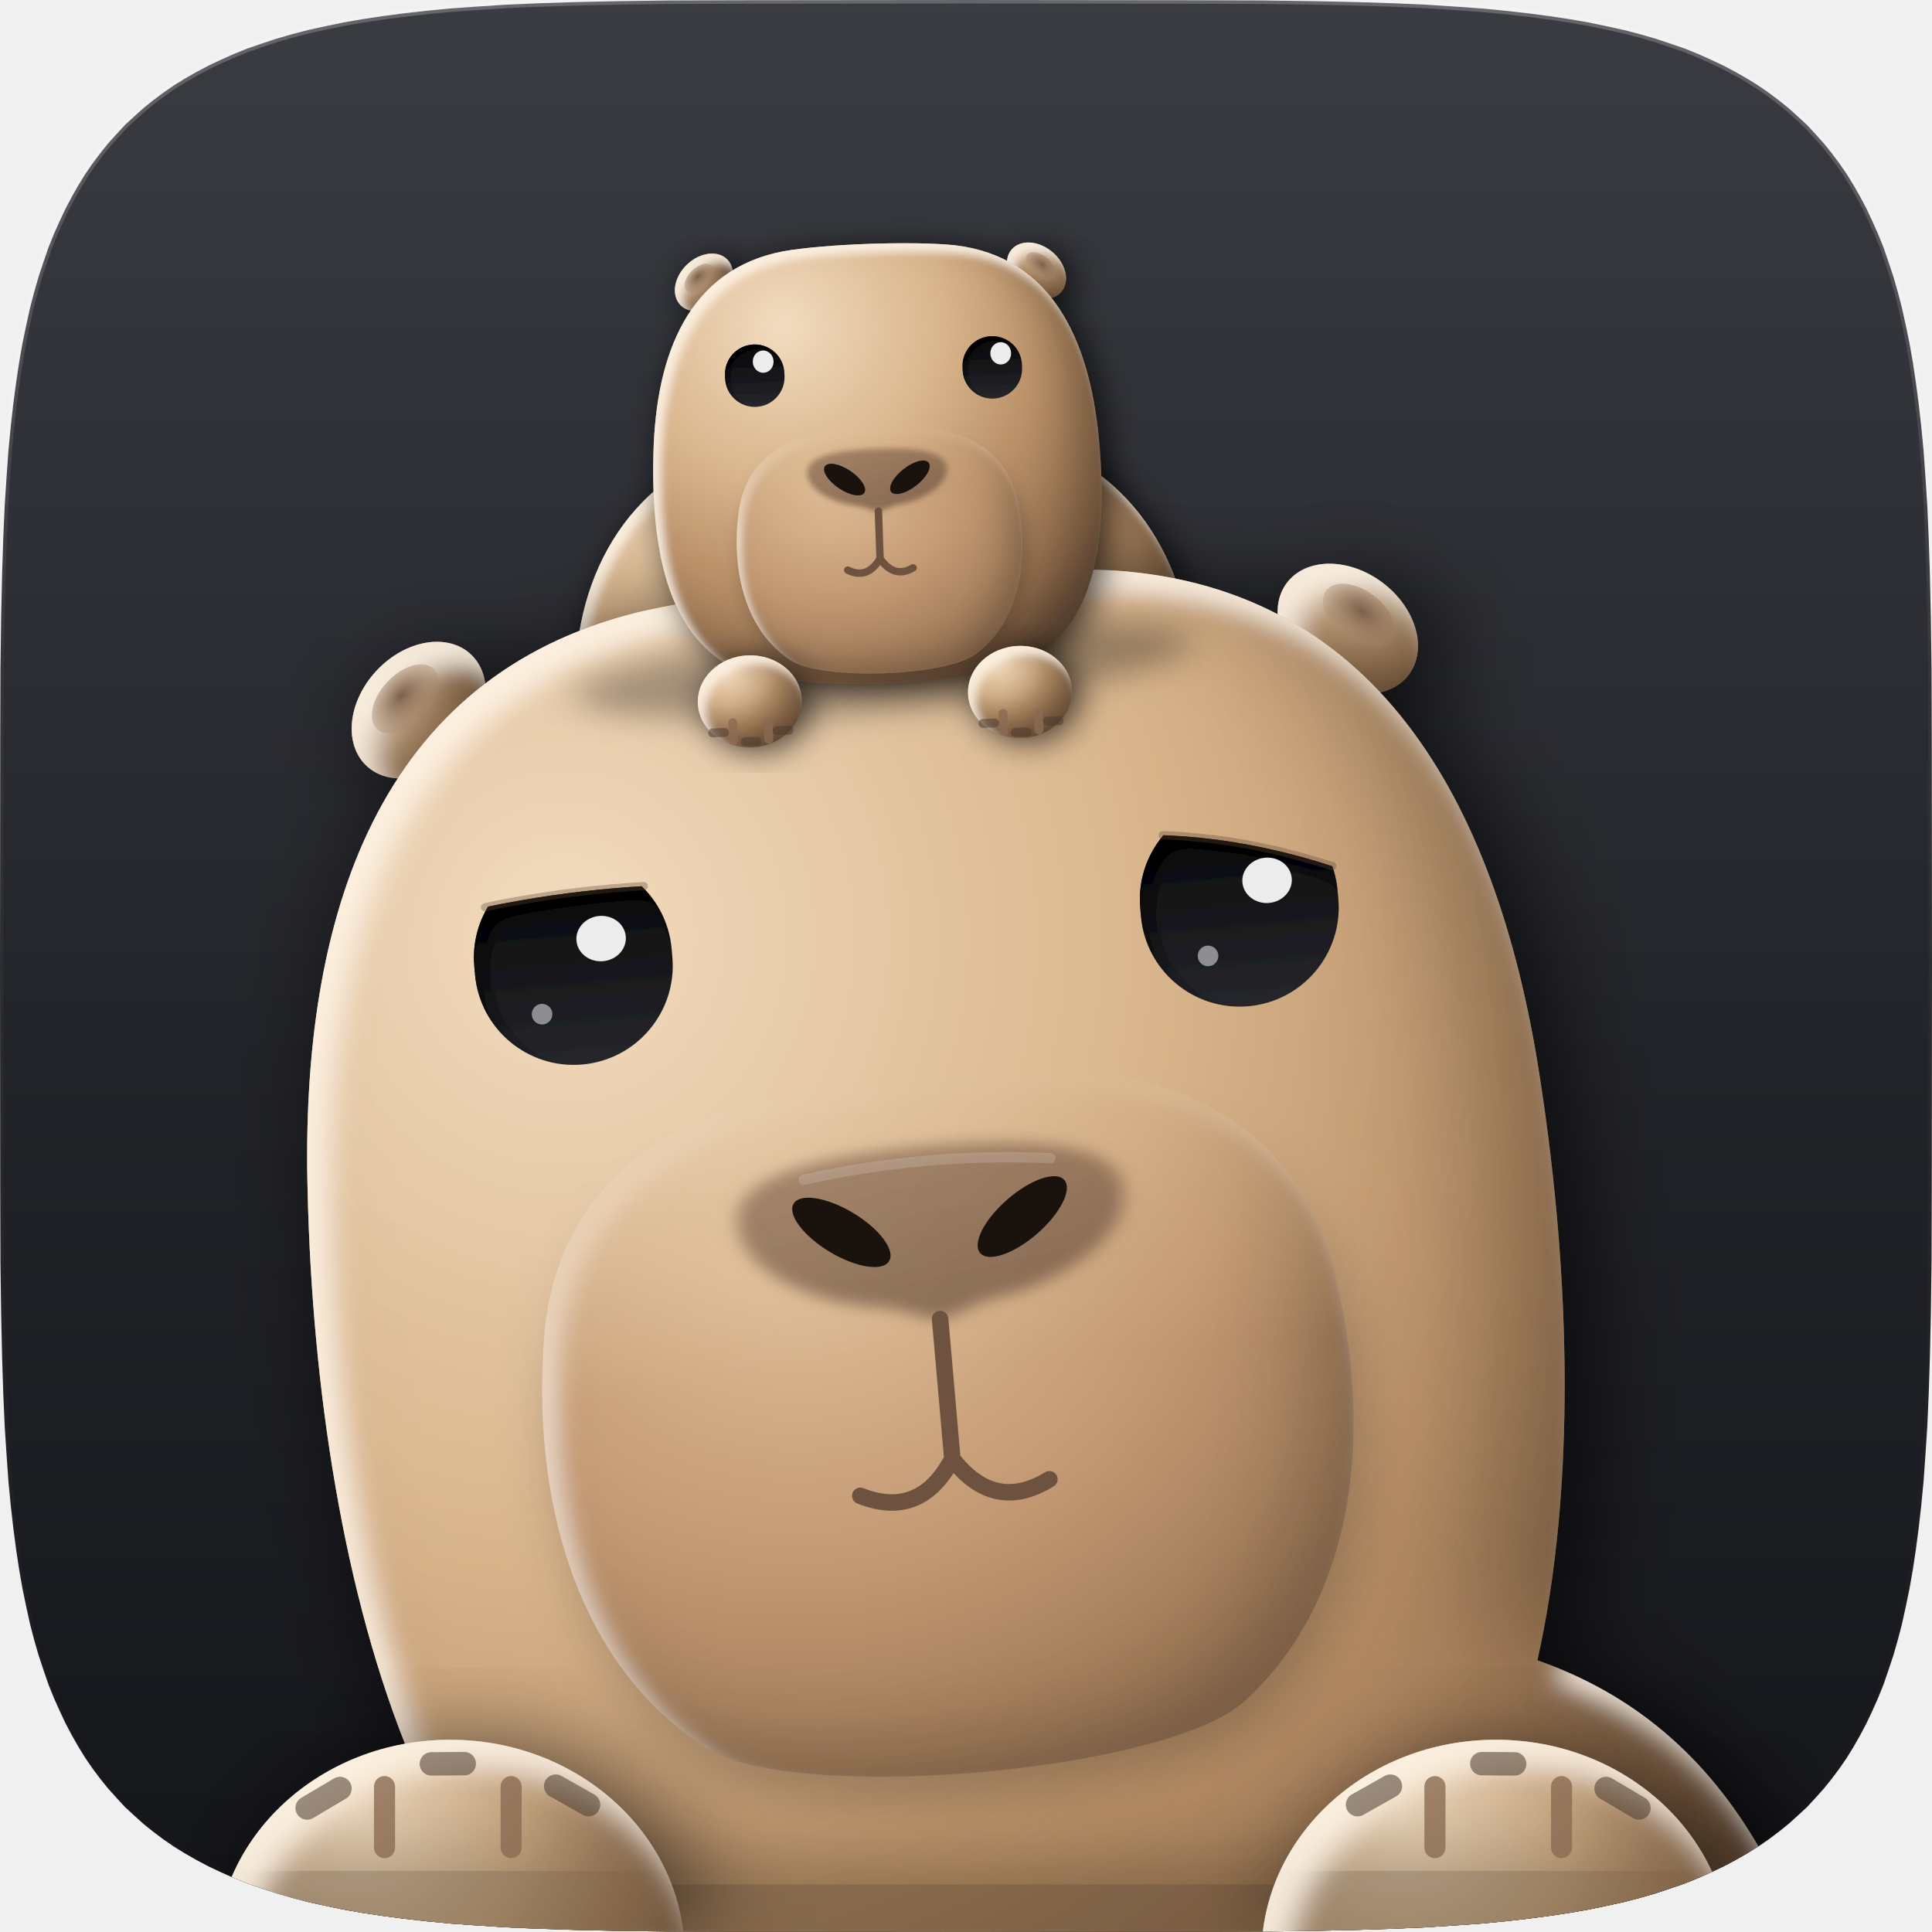
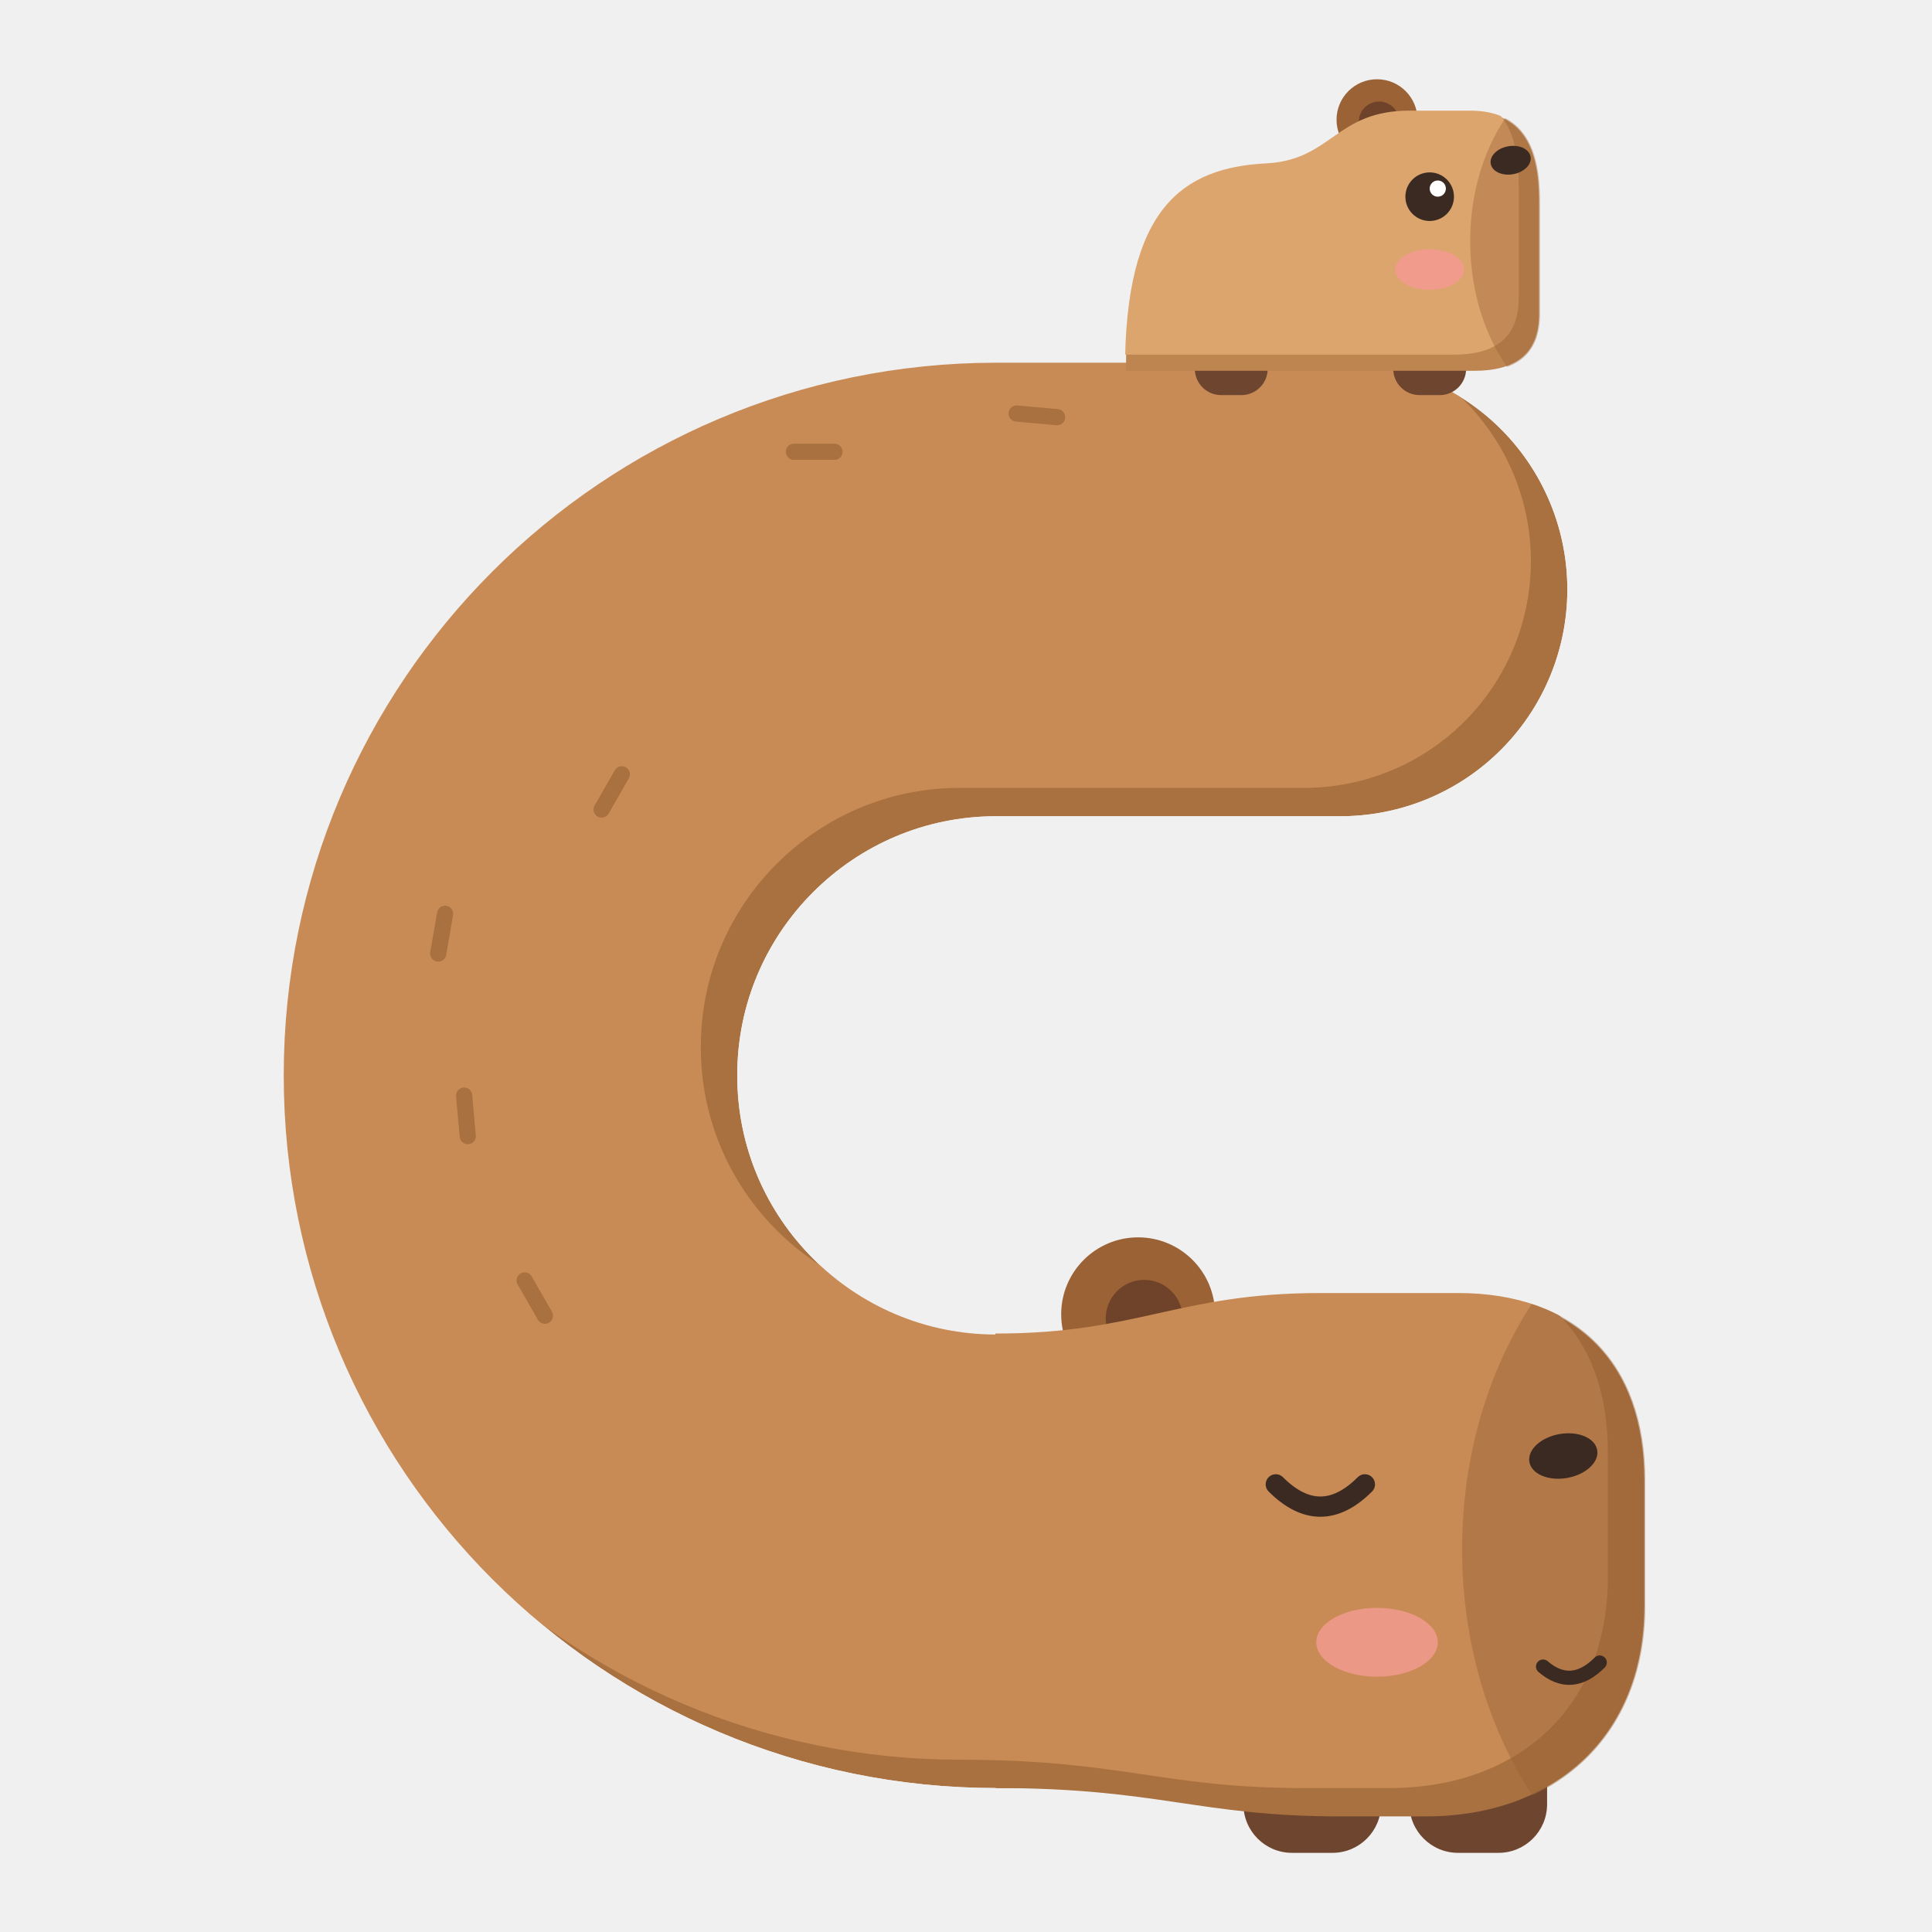
- <svg xmlns="http://www.w3.org/2000/svg" width="1024" height="1024" viewBox="100 100 824 824">
-   <defs>
-     <path id="squircle" d="M924.0 512.0 L923.9 608.0 L923.8 638.6 L923.5 660.9 L923.1 679.0 L922.6 694.5 L922.0 708.2 L921.2 720.5 L920.4 731.8 L919.4 742.2 L918.3 751.9 L917.1 761.0 L915.8 769.6 L914.4 777.6 L912.8 785.3 L911.2 792.6 L909.4 799.5 L907.5 806.1 L905.4 812.4 L903.3 818.5 L901.0 824.2 L898.5 829.8 L896.0 835.1 L893.3 840.2 L890.5 845.1 L887.6 849.8 L884.5 854.3 L881.2 858.7 L877.9 862.8 L874.3 866.8 L870.7 870.7 L866.8 874.3 L862.8 877.9 L858.7 881.2 L854.3 884.5 L849.8 887.6 L845.1 890.5 L840.2 893.3 L835.1 896.0 L829.8 898.5 L824.2 901.0 L818.5 903.3 L812.4 905.4 L806.1 907.5 L799.5 909.4 L792.6 911.2 L785.3 912.8 L777.6 914.4 L769.6 915.8 L761.0 917.1 L751.9 918.3 L742.2 919.4 L731.8 920.4 L720.5 921.2 L708.2 922.0 L694.5 922.6 L679.0 923.1 L660.9 923.5 L638.6 923.8 L608.0 923.9 L512.0 924.0 L416.0 923.9 L385.4 923.8 L363.1 923.5 L345.0 923.1 L329.5 922.6 L315.8 922.0 L303.5 921.2 L292.2 920.4 L281.8 919.4 L272.1 918.3 L263.0 917.1 L254.4 915.8 L246.4 914.4 L238.7 912.8 L231.4 911.2 L224.5 909.4 L217.9 907.5 L211.6 905.4 L205.5 903.3 L199.8 901.0 L194.2 898.5 L188.9 896.0 L183.8 893.3 L178.9 890.5 L174.2 887.6 L169.7 884.5 L165.3 881.2 L161.2 877.9 L157.2 874.3 L153.3 870.7 L149.7 866.8 L146.1 862.8 L142.8 858.7 L139.5 854.3 L136.4 849.8 L133.5 845.1 L130.7 840.2 L128.0 835.1 L125.5 829.8 L123.0 824.2 L120.7 818.5 L118.6 812.4 L116.5 806.1 L114.6 799.5 L112.8 792.6 L111.2 785.3 L109.6 777.6 L108.2 769.6 L106.9 761.0 L105.7 751.9 L104.6 742.2 L103.6 731.8 L102.8 720.5 L102.0 708.2 L101.4 694.5 L100.9 679.0 L100.5 660.9 L100.2 638.6 L100.1 608.0 L100.0 512.0 L100.1 416.0 L100.2 385.4 L100.5 363.1 L100.9 345.0 L101.4 329.5 L102.0 315.8 L102.8 303.5 L103.6 292.2 L104.6 281.8 L105.7 272.1 L106.9 263.0 L108.2 254.4 L109.6 246.4 L111.2 238.7 L112.8 231.4 L114.6 224.5 L116.5 217.9 L118.6 211.6 L120.7 205.5 L123.0 199.8 L125.5 194.2 L128.0 188.9 L130.7 183.8 L133.5 178.9 L136.4 174.2 L139.5 169.7 L142.8 165.3 L146.1 161.2 L149.7 157.2 L153.3 153.3 L157.2 149.7 L161.2 146.1 L165.3 142.8 L169.7 139.5 L174.2 136.4 L178.9 133.5 L183.8 130.7 L188.9 128.0 L194.2 125.5 L199.8 123.0 L205.5 120.7 L211.6 118.6 L217.9 116.5 L224.5 114.6 L231.4 112.8 L238.7 111.2 L246.4 109.6 L254.4 108.2 L263.0 106.9 L272.1 105.7 L281.8 104.6 L292.2 103.6 L303.5 102.8 L315.8 102.0 L329.5 101.4 L345.0 100.9 L363.1 100.5 L385.4 100.2 L416.0 100.1 L512.0 100.0 L608.0 100.1 L638.6 100.2 L660.9 100.5 L679.0 100.9 L694.5 101.4 L708.2 102.0 L720.5 102.8 L731.8 103.6 L742.2 104.6 L751.9 105.7 L761.0 106.9 L769.6 108.2 L777.6 109.6 L785.3 111.2 L792.6 112.8 L799.5 114.6 L806.1 116.5 L812.4 118.6 L818.5 120.7 L824.2 123.0 L829.8 125.5 L835.1 128.0 L840.2 130.7 L845.1 133.5 L849.8 136.4 L854.3 139.5 L858.7 142.8 L862.8 146.1 L866.8 149.7 L870.7 153.3 L874.3 157.2 L877.9 161.2 L881.2 165.3 L884.5 169.7 L887.6 174.2 L890.5 178.9 L893.3 183.8 L896.0 188.9 L898.5 194.2 L901.0 199.8 L903.3 205.5 L905.4 211.6 L907.5 217.9 L909.4 224.5 L911.2 231.4 L912.8 238.7 L914.4 246.4 L915.8 254.4 L917.1 263.0 L918.3 272.1 L919.4 281.8 L920.4 292.2 L921.2 303.5 L922.0 315.8 L922.6 329.5 L923.1 345.0 L923.5 363.1 L923.8 385.4 L923.9 416.0 Z" />
-     <clipPath id="clip">
-       <use href="#squircle" />
-     </clipPath>
-     <linearGradient id="bg" x1="0" y1="0" x2="0" y2="1">
-       <stop offset="0" stop-color="#3a3c42" />
-       <stop offset="0.55" stop-color="#232429" />
-       <stop offset="1" stop-color="#141519" />
-     </linearGradient>
-     <linearGradient id="rim" x1="0" y1="0" x2="0" y2="1">
-       <stop offset="0" stop-color="#fff" stop-opacity="0.22" />
-       <stop offset="0.35" stop-color="#fff" stop-opacity="0.04" />
-       <stop offset="1" stop-color="#fff" stop-opacity="0" />
-     </linearGradient>
-     <radialGradient id="body" cx="0.30" cy="0.18" r="0.95">
-       <stop offset="0" stop-color="#f2dcbf" />
-       <stop offset="0.38" stop-color="#d8b48b" />
-       <stop offset="0.62" stop-color="#b88f67" />
-       <stop offset="0.86" stop-color="#8c6849" />
-       <stop offset="1" stop-color="#5e4533" />
-     </radialGradient>
-     <radialGradient id="muzzle" cx="0.34" cy="0.22" r="0.9">
-       <stop offset="0" stop-color="#e3c29c" />
-       <stop offset="0.55" stop-color="#c09670" />
-       <stop offset="1" stop-color="#8d6a4b" />
-     </radialGradient>
-     <linearGradient id="eye" x1="0" y1="0" x2="0" y2="1">
-       <stop offset="0" stop-color="#050506" />
-       <stop offset="1" stop-color="#26272c" />
-     </linearGradient>
-     <linearGradient id="pad" x1="0" y1="0" x2="0.3" y2="1">
-       <stop offset="0" stop-color="#7f604a" />
-       <stop offset="1" stop-color="#5f4636" />
-     </linearGradient>
-     <radialGradient id="earIn" cx="0.5" cy="0.4" r="0.6">
-       <stop offset="0" stop-color="#7d604b" />
-       <stop offset="1" stop-color="#a8876a" stop-opacity="0.2" />
-     </radialGradient>
-     <filter id="sculpt" x="-20%" y="-20%" width="140%" height="140%">
-       <feGaussianBlur in="SourceAlpha" stdDeviation="30" result="b1" />
-       <feOffset in="b1" dx="-34" dy="-26" result="o1" />
-       <feComposite in="SourceAlpha" in2="o1" operator="out" result="edge1" />
-       <feFlood flood-color="#3b2f26" flood-opacity="0.55" />
-       <feComposite in2="edge1" operator="in" result="shade" />
-       <feGaussianBlur in="SourceAlpha" stdDeviation="6" result="b2" />
-       <feOffset in="b2" dx="10" dy="12" result="o2" />
-       <feComposite in="SourceAlpha" in2="o2" operator="out" result="edge2" />
-       <feFlood flood-color="#fff4e6" flood-opacity="0.85" />
-       <feComposite in2="edge2" operator="in" result="shine" />
-       <feMerge>
-         <feMergeNode in="SourceGraphic" />
-         <feMergeNode in="shade" />
-         <feMergeNode in="shine" />
-       </feMerge>
-     </filter>
-     <filter id="sculptSoft" x="-20%" y="-20%" width="140%" height="140%">
-       <feGaussianBlur in="SourceAlpha" stdDeviation="20" result="b1" />
-       <feOffset in="b1" dx="-20" dy="-16" result="o1" />
-       <feComposite in="SourceAlpha" in2="o1" operator="out" result="edge1" />
-       <feFlood flood-color="#3b2f26" flood-opacity="0.4" />
-       <feComposite in2="edge1" operator="in" result="shade" />
-       <feGaussianBlur in="SourceAlpha" stdDeviation="5" result="b2" />
-       <feOffset in="b2" dx="7" dy="9" result="o2" />
-       <feComposite in="SourceAlpha" in2="o2" operator="out" result="edge2" />
-       <feFlood flood-color="#fff4e6" flood-opacity="0.59" />
-       <feComposite in2="edge2" operator="in" result="shine" />
-       <feMerge>
-         <feMergeNode in="SourceGraphic" />
-         <feMergeNode in="shade" />
-         <feMergeNode in="shine" />
-       </feMerge>
-     </filter>
-     <filter id="cast" x="-20%" y="-20%" width="140%" height="140%">
-       <feGaussianBlur in="SourceAlpha" stdDeviation="22" />
-       <feOffset dx="10" dy="6" />
-       <feComponentTransfer>
-         <feFuncA type="linear" slope="0.7" />
-       </feComponentTransfer>
-     </filter>
-     <filter id="muzzleDrop" x="-20%" y="-20%" width="140%" height="150%">
-       <feGaussianBlur in="SourceAlpha" stdDeviation="12" />
-       <feOffset dx="4" dy="12" />
-       <feComponentTransfer>
-         <feFuncA type="linear" slope="0.2" />
-       </feComponentTransfer>
-     </filter>
-     <linearGradient id="muzzleFade" gradientUnits="userSpaceOnUse" x1="0" y1="500" x2="0" y2="640">
-       <stop offset="0" stop-color="#fff" stop-opacity="0" />
-       <stop offset="1" stop-color="#fff" />
-     </linearGradient>
-     <mask id="muzzleMask" maskUnits="userSpaceOnUse" x="0" y="0" width="1024" height="1100">
-       <rect width="1024" height="1100" fill="url(#muzzleFade)" />
+ <svg xmlns="http://www.w3.org/2000/svg" width="1024" height="1024" viewBox="0 0 1024 1024">
+   <g transform="translate(-29.9 -9.5) scale(1.0731)">
+     <path d="M642 860 H710 V900 A24 24 0 0 1 686 924 H666 A24 24 0 0 1 642 900 V860 Z" fill="#6E4630" />
+     <path d="M724 860 H792 V900 A24 24 0 0 1 768 924 H748 A24 24 0 0 1 724 900 V860 Z" fill="#6E4630" />
+     <circle cx="590" cy="658" r="38" fill="#9B6236" />
+     <circle cx="593" cy="660" r="19" fill="#6F4329" />
+     <mask id="c2" maskUnits="userSpaceOnUse" x="-300" y="-300" width="1624" height="1624">
+       <g fill="#fff" stroke="#fff">
+         <path d="M690 300 L520 300 A240 240 0 0 0 520 780 L560 780" fill="none" stroke="#fff" stroke-width="224" stroke-linecap="round" stroke-linejoin="round" />
+         <path d="M520 668.0 C590 668.0 610 648 680 648 L748 648 C806 648 840 682 840 740 L840 802 C840 866 796 906 732 906 L690 906 C620 906 600 892.0 520 892.0 Z" fill="#fff" />
+       </g>
    </mask>
-     <filter id="softShadow" x="-50%" y="-200%" width="200%" height="500%">
-       <feGaussianBlur stdDeviation="8" />
-     </filter>
-     <filter id="padBlur" x="-30%" y="-50%" width="160%" height="200%">
-       <feGaussianBlur stdDeviation="4" />
-     </filter>
-     <filter id="eyeInset" x="-30%" y="-30%" width="160%" height="160%">
-       <feGaussianBlur in="SourceAlpha" stdDeviation="5" result="b" />
-       <feOffset in="b" dx="4" dy="7" result="o" />
-       <feComposite in="SourceAlpha" in2="o" operator="out" result="e" />
-       <feFlood flood-color="#000" flood-opacity="0.9" />
-       <feComposite in2="e" operator="in" result="s" />
-       <feMerge>
-         <feMergeNode in="SourceGraphic" />
-         <feMergeNode in="s" />
-       </feMerge>
-     </filter>
-   </defs>
-   <use href="#squircle" fill="url(#bg)" />
-   <g clip-path="url(#clip)">
-     <g transform="translate(512 1000) scale(0.88) translate(-512 -1000) rotate(-5 512 760)">
-       <g transform="translate(512 306) rotate(3) scale(0.36) translate(-512 -846)">
-         <g fill="#000" filter="url(#cast)">
-           <path d="M 96 1000 L 96 846 C 96 700 170 560 330 520 C 420 498 604 498 694 520 C 854 560 928 700 928 846 L 928 1000 Z" />
-         </g>
-         <g filter="url(#sculpt)">
-           <g fill="url(#body)">
-             <path d="M 96 1000 L 96 846 C 96 700 170 560 330 520 C 420 498 604 498 694 520 C 854 560 928 700 928 846 L 928 1000 Z" />
-           </g>
-         </g>
-       </g>
-       <g fill="#000" filter="url(#cast)">
-         <ellipse cx="286" cy="300" rx="37" ry="28" transform="rotate(-42 286 300)" />
-         <ellipse cx="738" cy="300" rx="37" ry="28" transform="rotate(42 738 300)" />
-         <path d="M 104 1110 C 104 936 150 846 238 806 C 212 724 206 622 212 528 C 220 394 268 282 396 262 C 452 254 572 254 628 262 C 756 282 804 394 812 528 C 818 622 812 724 786 806 C 874 846 920 936 920 1110 Z" />
-       </g>
-       <g filter="url(#sculpt)">
-         <g fill="url(#body)">
-           <ellipse cx="286" cy="300" rx="37" ry="28" transform="rotate(-42 286 300)" />
-           <ellipse cx="738" cy="300" rx="37" ry="28" transform="rotate(42 738 300)" />
-         </g>
-       </g>
-       <ellipse cx="280" cy="294" rx="20" ry="12" transform="rotate(-42 280 294)" fill="url(#earIn)" />
-       <ellipse cx="744" cy="294" rx="20" ry="12" transform="rotate(42 744 294)" fill="url(#earIn)" />
-       <g filter="url(#sculpt)">
-         <path d="M 104 1110 C 104 936 150 846 238 806 C 212 724 206 622 212 528 C 220 394 268 282 396 262 C 452 254 572 254 628 262 C 756 282 804 394 812 528 C 818 622 812 724 786 806 C 874 846 920 936 920 1110 Z" fill="url(#body)" />
-       </g>
-       <g mask="url(#muzzleMask)">
-         <path d="M 512 494 C 620 494 690 526 704 608 C 718 694 698 772 642 814 C 600 844 424 844 382 814 C 326 772 306 694 320 608 C 334 526 404 494 512 494 Z" fill="#000" filter="url(#muzzleDrop)" />
-         <g filter="url(#sculptSoft)">
-           <path d="M 512 494 C 620 494 690 526 704 608 C 718 694 698 772 642 814 C 600 844 424 844 382 814 C 326 772 306 694 320 608 C 334 526 404 494 512 494 Z" fill="url(#muzzle)" />
-         </g>
-       </g>
-       <path d="M 418 560 C 420 538 460 532 512 532 C 564 532 604 538 606 560 C 608 584 572 604 540 608 C 528 610 520 616 512 616 C 504 616 496 610 484 608 C 452 604 416 584 418 560 Z" fill="url(#pad)" opacity="0.62" filter="url(#padBlur)" />
-       <ellipse cx="468" cy="570" rx="27" ry="11" transform="rotate(36 468 570)" fill="#1a120c" />
-       <ellipse cx="556" cy="570" rx="27" ry="11" transform="rotate(-36 556 570)" fill="#1a120c" />
-       <path d="M 452 543 Q 512 535 572 543" stroke="#fff" stroke-width="5" stroke-linecap="round" fill="none" opacity="0.16" />
-       <path d="M 512 616 L 512 684 M 466 698 Q 494 712 512 684 Q 530 712 558 698" stroke="#6d5240" stroke-width="8" stroke-linecap="round" stroke-linejoin="round" fill="none" />
-       <clipPath id="lid0">
-         <path d="M 412.0 395.8 Q 350.0 391.0 288.0 401.0 L 288.0 528.0 L 412.0 528.0 Z" />
-       </clipPath>
-       <g filter="url(#eyeInset)">
-         <g clip-path="url(#lid0)">
-           <rect x="302.0" y="378.0" width="96.0" height="100.0" rx="48.0" fill="url(#eye)" />
-         </g>
-       </g>
-       <path d="M 387.2 394.5 L 384.1 394.4 L 381.0 394.3 L 377.9 394.3 L 374.8 394.3 L 371.7 394.2 L 368.6 394.3 L 365.5 394.3 L 362.4 394.3 L 359.3 394.4 L 356.2 394.5 L 353.1 394.6 L 350.0 394.7 L 346.9 394.8 L 343.8 395.0 L 340.7 395.2 L 337.6 395.4 L 334.5 395.6 L 331.4 395.8 L 328.3 396.1 L 325.2 396.3 L 322.1 396.6 L 319.0 396.9 L 315.9 397.2 L 312.8 397.6 L 309.7 398.0" fill="none" stroke="#5e4533" stroke-width="4.0" stroke-linecap="round" stroke-linejoin="round" opacity="0.35" />
-       <ellipse cx="364.4" cy="418.0" rx="12.0" ry="11.0" fill="#fff" opacity="0.92" />
-       <circle cx="332.7" cy="452.0" r="5.0" fill="#fff" opacity="0.5" />
-       <clipPath id="lid1">
-         <path d="M 612.0 389.8 Q 674.0 391.0 736.0 421.0 L 736.0 528.0 L 612.0 528.0 Z" />
-       </clipPath>
-       <g filter="url(#eyeInset)">
-         <g clip-path="url(#lid1)">
-           <rect x="626.0" y="378.0" width="96.0" height="100.0" rx="48.0" fill="url(#eye)" />
-         </g>
-       </g>
-       <path d="M 639.9 391.8 L 643.0 392.2 L 646.1 392.6 L 649.2 393.1 L 652.3 393.6 L 655.4 394.2 L 658.5 394.8 L 661.6 395.4 L 664.7 396.0 L 667.8 396.7 L 670.9 397.4 L 674.0 398.2 L 677.1 399.0 L 680.2 399.8 L 683.3 400.7 L 686.4 401.6 L 689.5 402.6 L 692.6 403.5 L 695.7 404.5 L 698.8 405.6 L 701.9 406.7 L 705.0 407.8 L 708.1 409.0 L 711.2 410.2 L 714.3 411.4 L 717.4 412.6 L 720.5 413.9" fill="none" stroke="#5e4533" stroke-width="4.0" stroke-linecap="round" stroke-linejoin="round" opacity="0.35" />
-       <ellipse cx="688.4" cy="418.0" rx="12.0" ry="11.0" fill="#fff" opacity="0.92" />
-       <circle cx="656.7" cy="452.0" r="5.0" fill="#fff" opacity="0.5" />
-       <ellipse cx="512" cy="300" rx="150" ry="20" fill="#000" opacity="0.30" filter="url(#softShadow)" />
-       <g transform="translate(512 306) rotate(3) scale(0.36) translate(-512 -846)">
-         <g fill="#000" filter="url(#cast)">
-           <ellipse cx="288" cy="300" rx="44" ry="33" transform="rotate(-42 288 300)" />
-           <ellipse cx="736" cy="300" rx="44" ry="33" transform="rotate(42 736 300)" />
-           <path d="M 212 528 C 220 394 268 282 396 262 C 452 254 572 254 628 262 C 756 282 804 394 812 528 C 820 660 800 770 718 818 C 650 858 374 858 306 818 C 224 770 204 660 212 528 Z" />
-         </g>
-         <g filter="url(#sculpt)">
-           <g fill="url(#body)">
-             <ellipse cx="288" cy="300" rx="44" ry="33" transform="rotate(-42 288 300)" />
-             <ellipse cx="736" cy="300" rx="44" ry="33" transform="rotate(42 736 300)" />
-           </g>
-         </g>
-         <ellipse cx="282" cy="294" rx="24" ry="14" transform="rotate(-42 282 294)" fill="url(#earIn)" />
-         <ellipse cx="742" cy="294" rx="24" ry="14" transform="rotate(42 742 294)" fill="url(#earIn)" />
-         <g filter="url(#sculpt)">
-           <path d="M 212 528 C 220 394 268 282 396 262 C 452 254 572 254 628 262 C 756 282 804 394 812 528 C 820 660 800 770 718 818 C 650 858 374 858 306 818 C 224 770 204 660 212 528 Z" fill="url(#body)" />
-         </g>
-         <g mask="url(#muzzleMask)">
-           <path d="M 512 500 C 618 500 686 530 700 610 C 714 694 694 772 638 812 C 598 842 426 842 386 812 C 330 772 310 694 324 610 C 338 530 406 500 512 500 Z" fill="#000" filter="url(#muzzleDrop)" />
-           <g filter="url(#sculptSoft)">
-             <path d="M 512 500 C 618 500 686 530 700 610 C 714 694 694 772 638 812 C 598 842 426 842 386 812 C 330 772 310 694 324 610 C 338 530 406 500 512 500 Z" fill="url(#muzzle)" />
-           </g>
-         </g>
-         <path d="M 418 560 C 420 538 460 532 512 532 C 564 532 604 538 606 560 C 608 584 572 604 540 608 C 528 610 520 616 512 616 C 504 616 496 610 484 608 C 452 604 416 584 418 560 Z" fill="url(#pad)" opacity="0.62" filter="url(#padBlur)" />
-         <ellipse cx="468" cy="572" rx="32" ry="14" transform="rotate(36 468 572)" fill="#1a120c" />
-         <ellipse cx="556" cy="572" rx="32" ry="14" transform="rotate(-36 556 572)" fill="#1a120c" />
-         <path d="M 512 616 L 512 680 M 468 694 Q 494 708 512 680 Q 530 708 556 694" stroke="#6d5240" stroke-width="10" stroke-linecap="round" stroke-linejoin="round" fill="none" />
-         <g filter="url(#eyeInset)">
-           <rect x="312.0" y="386.0" width="80.0" height="84.0" rx="40.0" fill="url(#eye)" />
-           <rect x="632.0" y="386.0" width="80.0" height="84.0" rx="40.0" fill="url(#eye)" />
-         </g>
-         <ellipse cx="364.0" cy="409.5" rx="14.0" ry="15.0" fill="#fff" opacity="0.92" />
-         <ellipse cx="684.0" cy="409.5" rx="14.0" ry="15.0" fill="#fff" opacity="0.92" />
-         <g fill="#000" filter="url(#cast)">
-           <ellipse cx="330" cy="866" rx="70" ry="62" />
-           <ellipse cx="694" cy="866" rx="70" ry="62" />
-         </g>
-         <g filter="url(#sculpt)">
-           <g fill="url(#body)">
-             <ellipse cx="330" cy="866" rx="70" ry="62" />
-             <ellipse cx="694" cy="866" rx="70" ry="62" />
-           </g>
-         </g>
-         <g stroke="#8a6c53" stroke-width="12" stroke-linecap="round" fill="none" opacity="0.8">
-           <path d="M 306.2 894.0 L 306.2 918.0" />
-           <path d="M 353.8 894.0 L 353.8 918.0" />
-           <path d="M 670.2 894.0 L 670.2 918.0" />
-           <path d="M 717.8 894.0 L 717.8 918.0" />
-         </g>
-         <g stroke="#4a382c" stroke-width="12" stroke-linecap="round" opacity="0.5">
-           <path d="M 278.6 906.6 L 294.6 906.6" />
-           <path d="M 322.0 920.0 L 338.0 920.0" />
-           <path d="M 365.4 906.6 L 381.4 906.6" />
-           <path d="M 642.6 906.6 L 658.6 906.6" />
-           <path d="M 686.0 920.0 L 702.0 920.0" />
-           <path d="M 729.4 906.6 L 745.4 906.6" />
-         </g>
+     <g mask="url(#c2)">
+       <path d="M690 300 L520 300 A240 240 0 0 0 520 780 L560 780" fill="none" stroke="#A9713F" stroke-width="224" stroke-linecap="round" stroke-linejoin="round" />
+       <path d="M520 668.0 C590 668.0 610 648 680 648 L748 648 C806 648 840 682 840 740 L840 802 C840 866 796 906 732 906 L690 906 C620 906 600 892.0 520 892.0 Z" fill="#A9713F" />
+       <g transform="translate(-18 -14)">
+         <path d="M690 300 L520 300 A240 240 0 0 0 520 780 L560 780" fill="none" stroke="#C98B55" stroke-width="224" stroke-linecap="round" stroke-linejoin="round" />
+         <path d="M520 668.0 C590 668.0 610 648 680 648 L748 648 C806 648 840 682 840 740 L840 802 C840 866 796 906 732 906 L690 906 C620 906 600 892.0 520 892.0 Z" fill="#C98B55" />
      </g>
    </g>
-     <g fill="#000" filter="url(#cast)">
-       <ellipse cx="292" cy="934" rx="100" ry="92" />
-       <ellipse cx="738" cy="934" rx="100" ry="92" />
+     <mask id="c2h" maskUnits="userSpaceOnUse" x="-300" y="-300" width="1624" height="1624">
+       <g fill="#fff" stroke="#fff">
+         <path d="M520 668.0 C590 668.0 610 648 680 648 L748 648 C806 648 840 682 840 740 L840 802 C840 866 796 906 732 906 L690 906 C620 906 600 892.0 520 892.0 Z" fill="#fff" />
+       </g>
+     </mask>
+     <g mask="url(#c2h)">
+       <ellipse cx="900" cy="774" rx="150" ry="190" fill="#9A6236" opacity=".45" />
    </g>
-     <g filter="url(#sculpt)">
-       <g fill="url(#body)">
-         <ellipse cx="292" cy="934" rx="100" ry="92" />
-         <ellipse cx="738" cy="934" rx="100" ry="92" />
+     <path d="M247.7 460.2 L244.3 479.8" fill="none" stroke="#A9713F" stroke-width="8" stroke-linecap="round" stroke-linejoin="round" />
+     <path d="M257.1 550 L258.9 570" fill="none" stroke="#A9713F" stroke-width="8" stroke-linecap="round" stroke-linejoin="round" />
+     <path d="M287 641.3 L297 658.7" fill="none" stroke="#A9713F" stroke-width="8" stroke-linecap="round" stroke-linejoin="round" />
+     <path d="M335 391.3 L325 408.7" fill="none" stroke="#A9713F" stroke-width="8" stroke-linecap="round" stroke-linejoin="round" />
+     <path d="M420 232 L440 232" fill="none" stroke="#A9713F" stroke-width="8" stroke-linecap="round" stroke-linejoin="round" />
+     <path d="M530 213.1 L550 214.9" fill="none" stroke="#A9713F" stroke-width="8" stroke-linecap="round" stroke-linejoin="round" />
+     <path d="M658 742 Q680 764 702 742" fill="none" stroke="#3B2A22" stroke-width="10" stroke-linecap="round" stroke-linejoin="round" />
+     <ellipse cx="800" cy="728" rx="17" ry="11" fill="#3B2A22" transform="rotate(-10 800 728)" />
+     <path d="M790 832 Q804 844 818 830" fill="none" stroke="#3B2A22" stroke-width="7" stroke-linecap="round" stroke-linejoin="round" />
+     <ellipse cx="708" cy="820" rx="30" ry="17" fill="#F29A8E" opacity=".85" />
+     <path d="M618 172 H654 V191 A13 13 0 0 1 641 204 H631 A13 13 0 0 1 618 191 V172 Z" fill="#6E4630" />
+     <path d="M716 172 H752 V191 A13 13 0 0 1 739 204 H729 A13 13 0 0 1 716 191 V172 Z" fill="#6E4630" />
+     <circle cx="708" cy="68" r="20" fill="#9B6236" />
+     <circle cx="709" cy="69" r="10" fill="#6F4329" />
+     <mask id="baby" maskUnits="userSpaceOnUse" x="-300" y="-300" width="1624" height="1624">
+       <g fill="#fff" stroke="#fff">
+         <path d="M584 192 C584 112 612 92 654 90 C686 88 688 64 724 64 L754 64 C780 64 788 82 788 108 L788 164 C788 184 776 192 756 192 Z" fill="#fff" />
      </g>
+     </mask>
+     <path d="M584 192 C584 112 612 92 654 90 C686 88 688 64 724 64 L754 64 C780 64 788 82 788 108 L788 164 C788 184 776 192 756 192 Z" fill="#BE8550" />
+     <g mask="url(#baby)">
+       <g transform="translate(-10 -8)">
+         <path d="M584 192 C584 112 612 92 654 90 C686 88 688 64 724 64 L754 64 C780 64 788 82 788 108 L788 164 C788 184 776 192 756 192 Z" fill="#DDA56E" />
+       </g>
+       <ellipse cx="820" cy="128" rx="66" ry="90" fill="#9A6236" opacity=".4" />
    </g>
-     <g stroke="#8a6c53" stroke-width="9" stroke-linecap="round" fill="none" opacity="0.8">
-       <path d="M 264 862 L 264 888" />
-       <path d="M 318 862 L 318 888" />
-       <path d="M 712 862 L 712 888" />
-       <path d="M 766 862 L 766 888" />
-     </g>
-     <g stroke="#4a382c" stroke-width="10" stroke-linecap="round" opacity="0.55">
-       <path d="M 231 871.1 L 245 862.8" />
-       <path d="M 284 852.3 L 298 852.2" />
-       <path d="M 337 861.8 L 351 869.7" />
-       <path d="M 679 869.7 L 693 861.8" />
-       <path d="M 732 852.2 L 746 852.3" />
-       <path d="M 785 862.8 L 799 871.1" />
-     </g>
+     <circle cx="734" cy="106" r="12" fill="#3B2A22" />
+     <circle cx="738" cy="102" r="4" fill="#fff" />
+     <ellipse cx="774" cy="88" rx="10" ry="7" fill="#3B2A22" transform="rotate(-10 774 88)" />
+     <ellipse cx="734" cy="142" rx="17" ry="10" fill="#F29A8E" opacity=".9" />
  </g>
-   <use href="#squircle" fill="none" stroke="url(#rim)" stroke-width="3" />
</svg>
